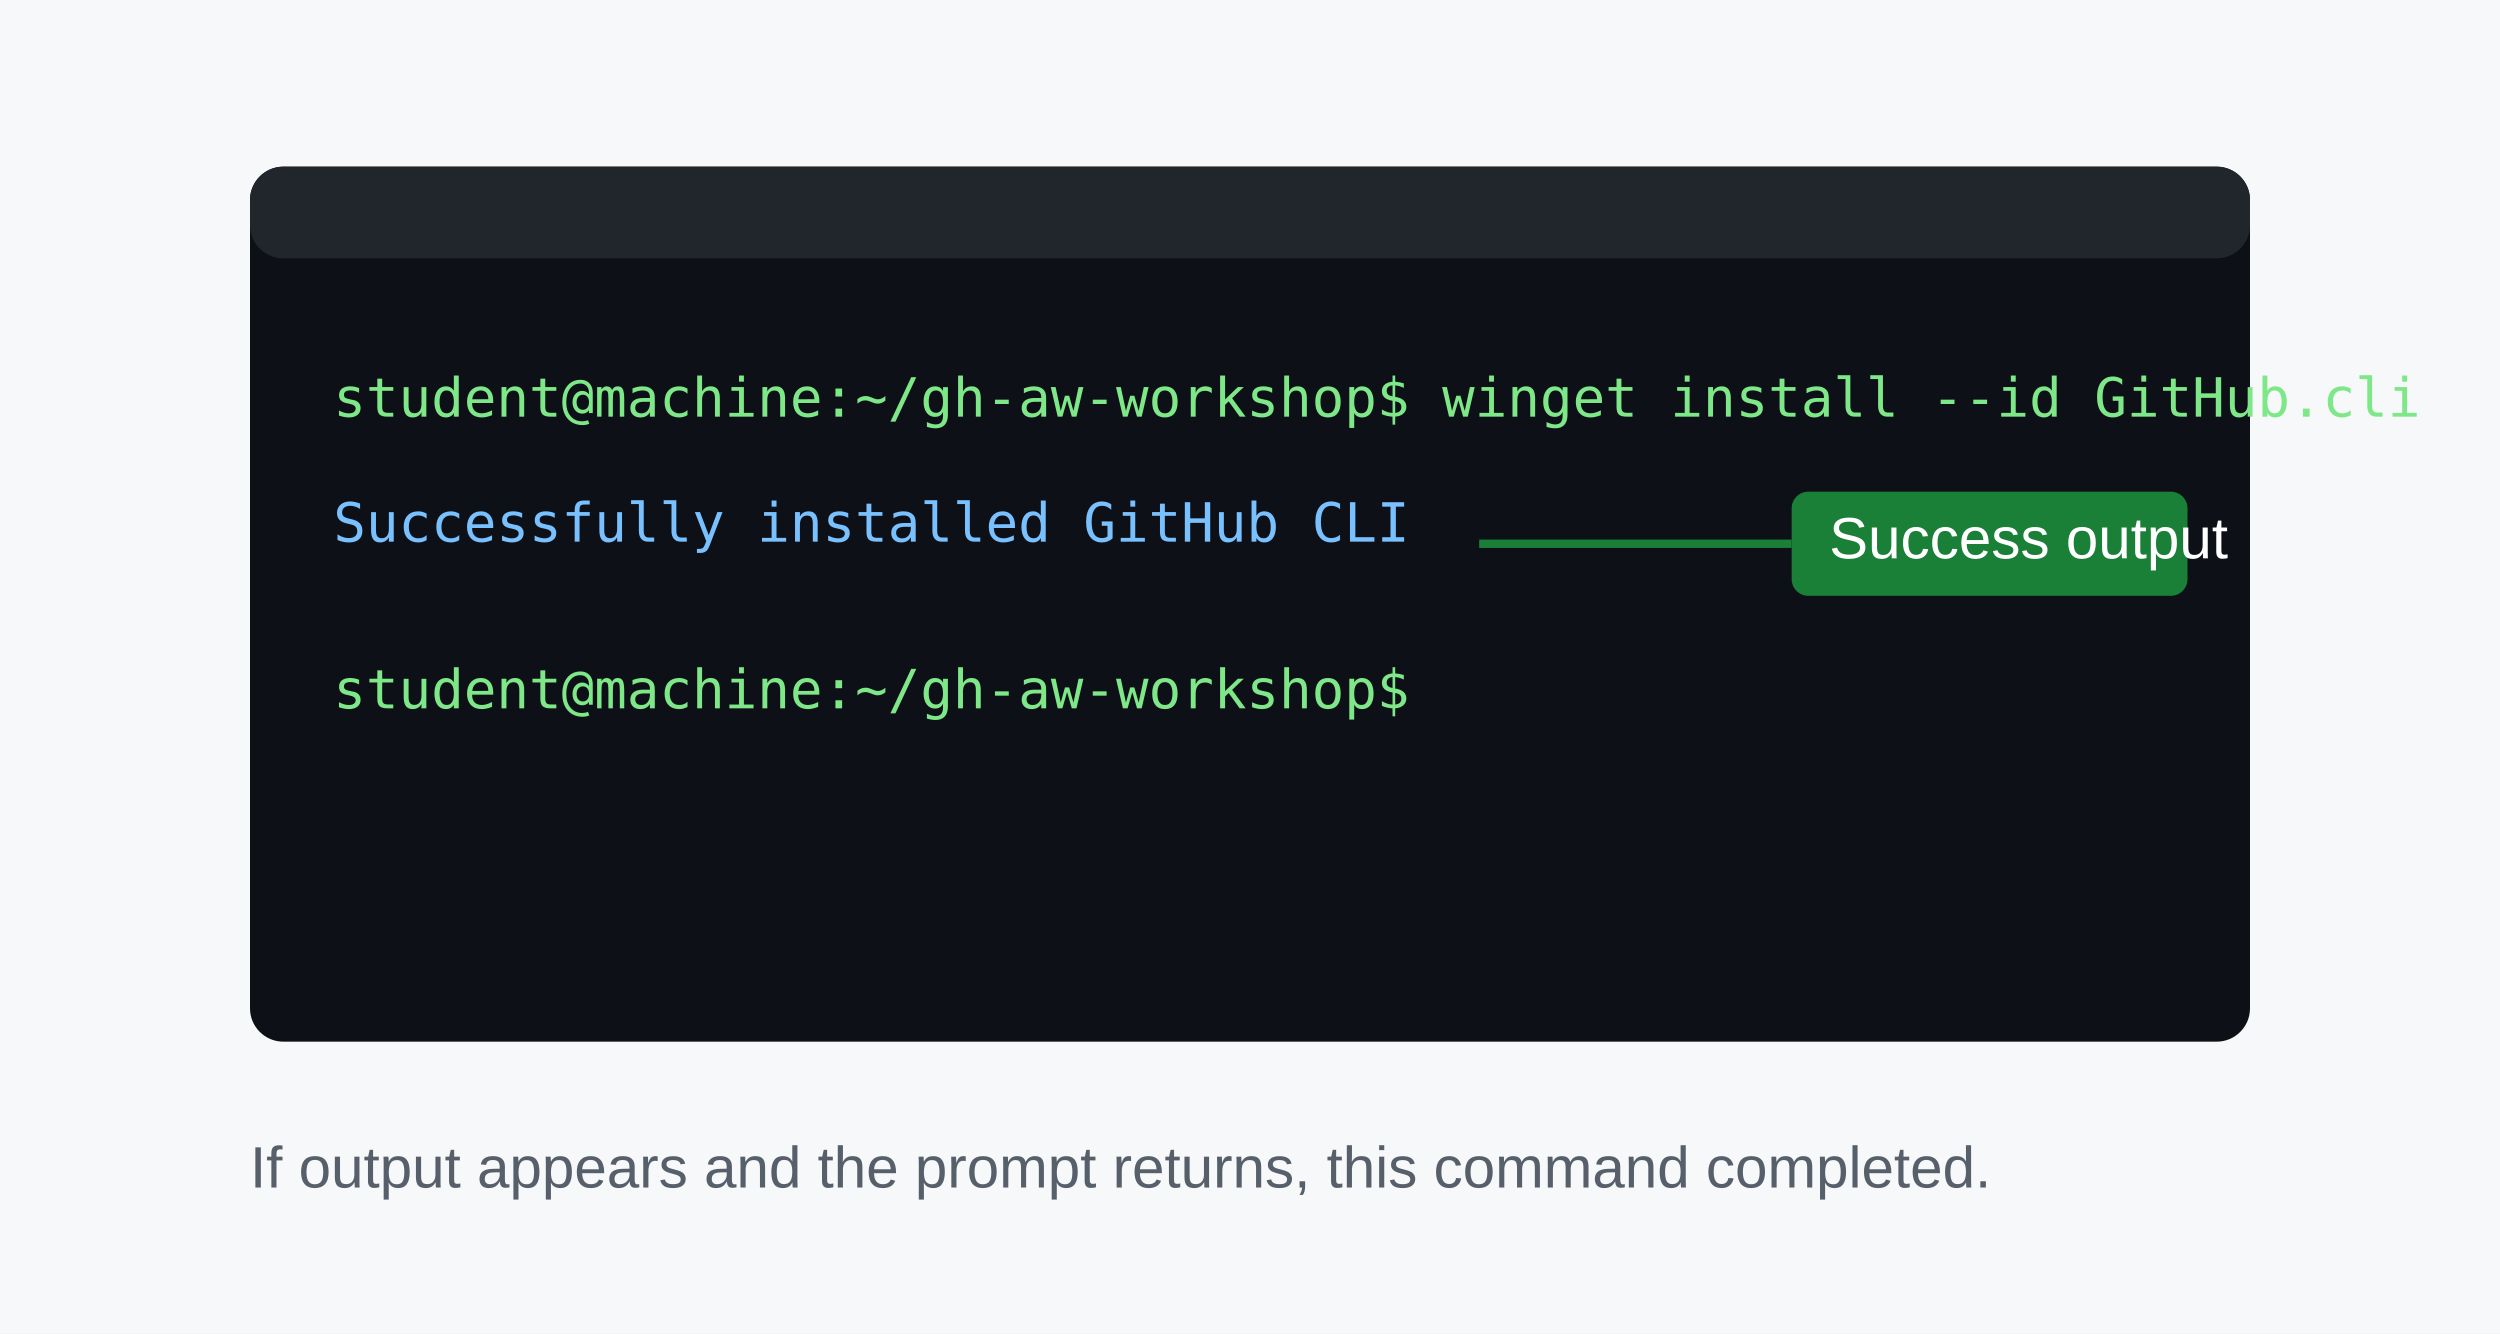
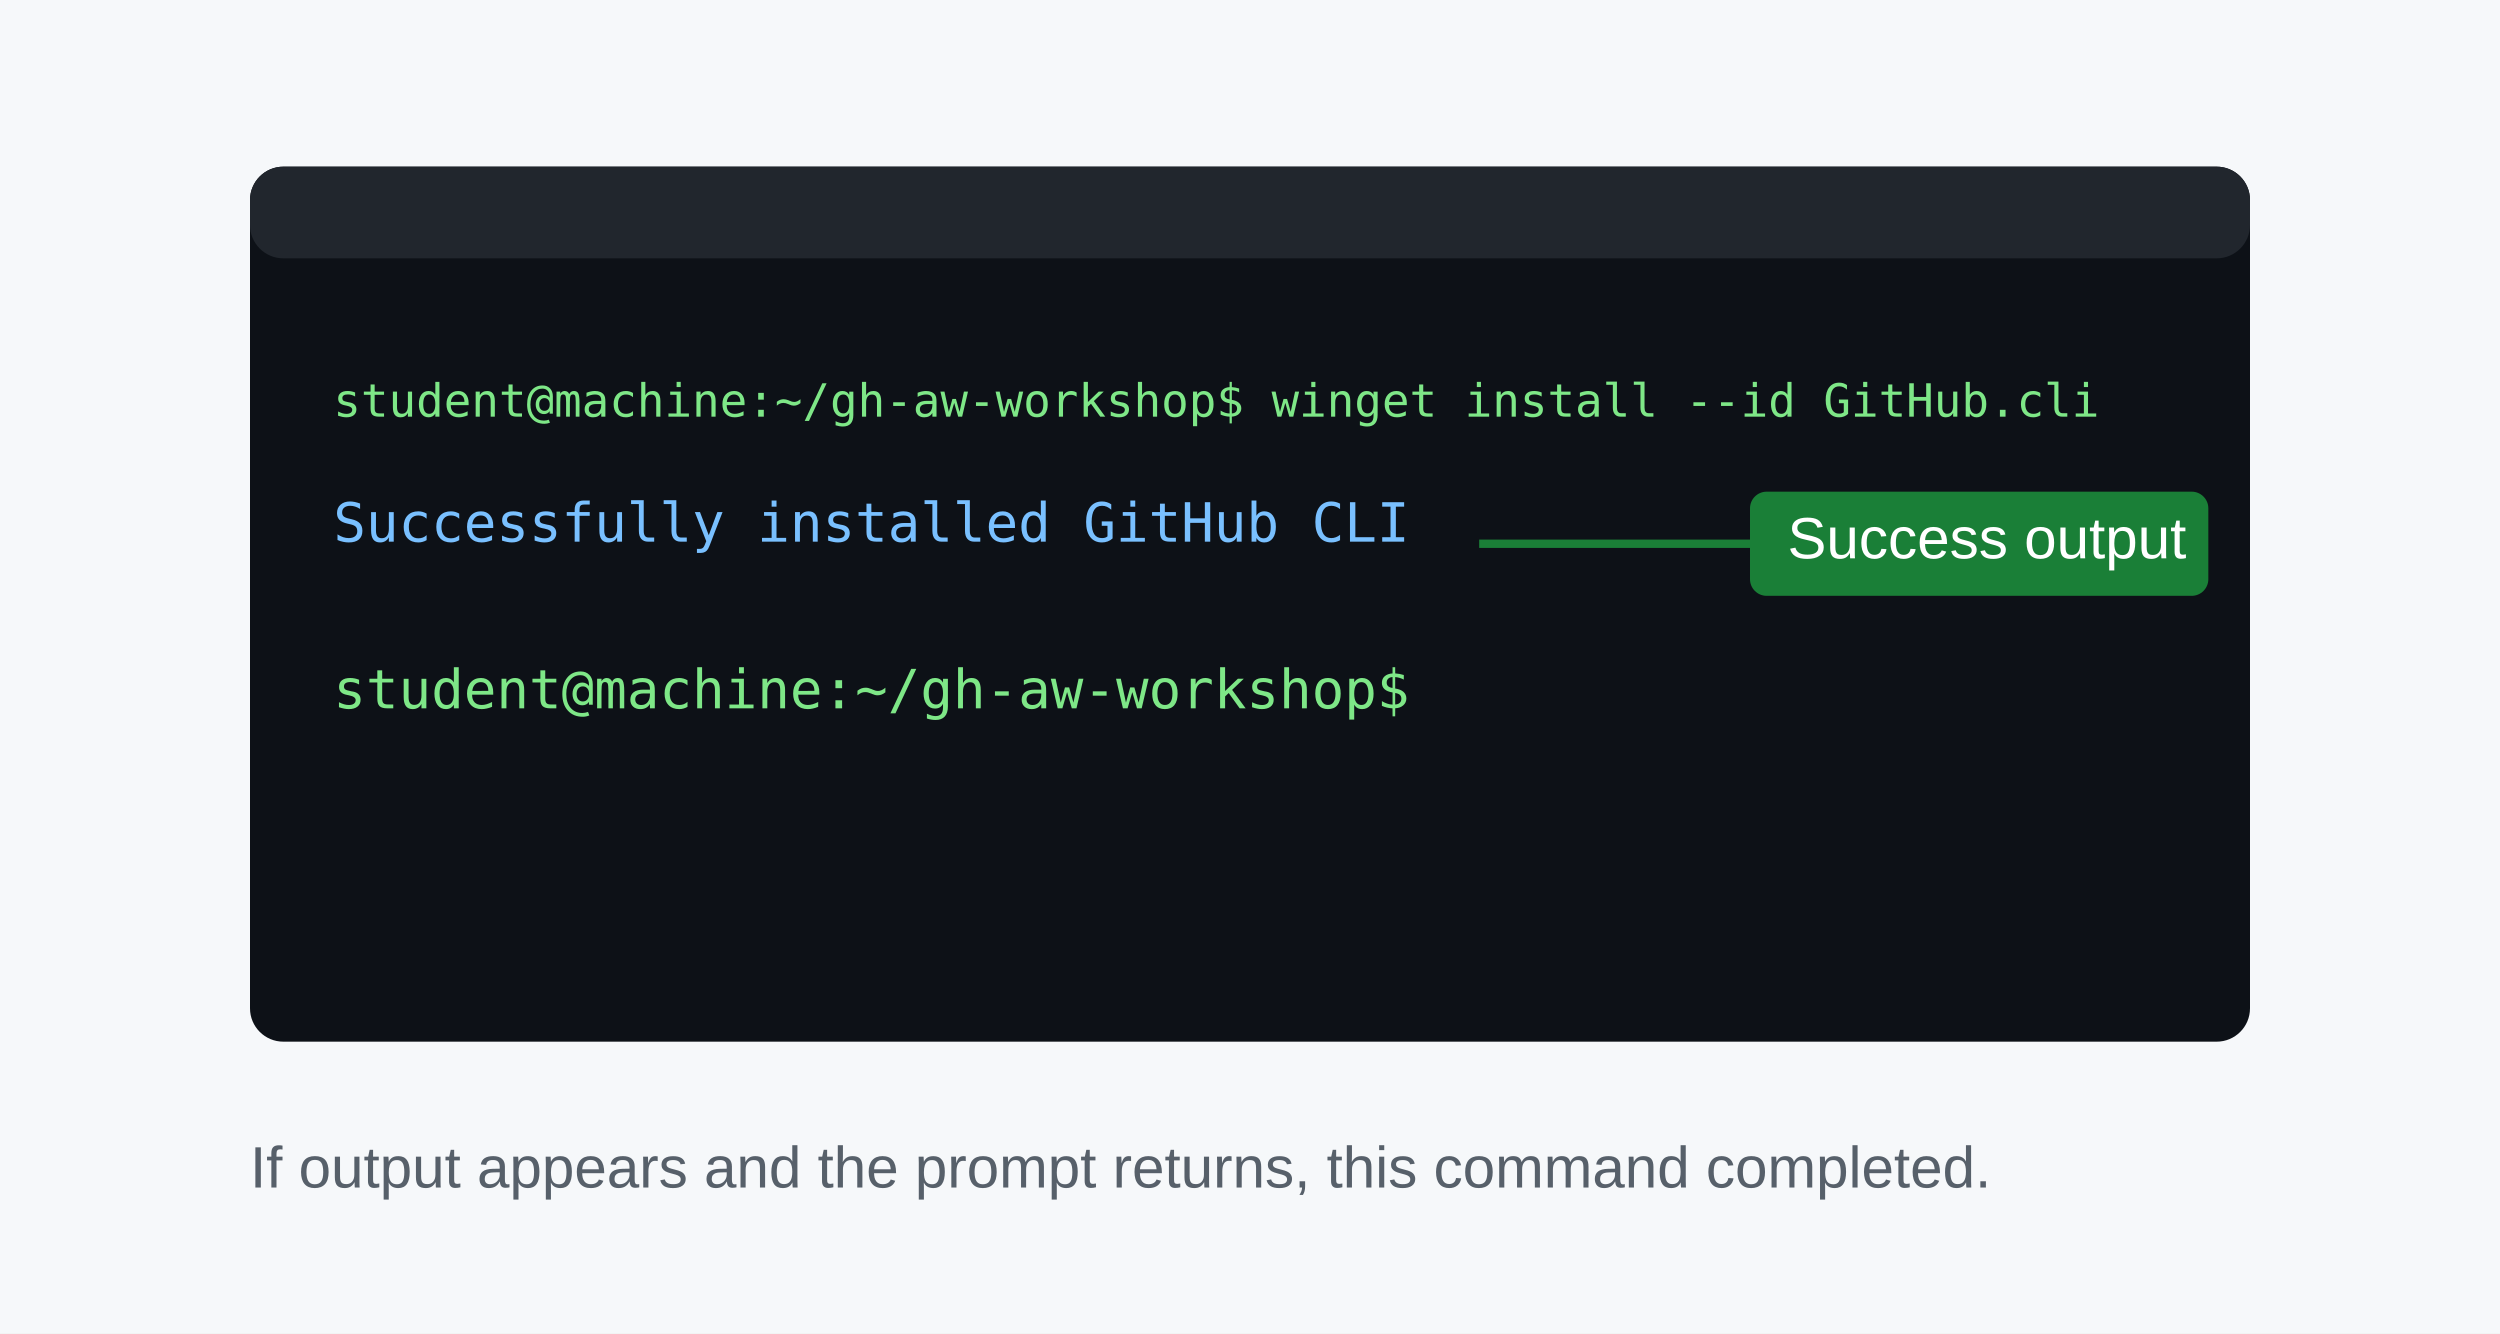
<svg xmlns="http://www.w3.org/2000/svg" width="1200" height="640" viewBox="0 0 1200 640" role="img" aria-label="Terminal success example for winget install --id GitHub.cli">
  <rect width="1200" height="640" fill="#f6f8fa" />
  <rect x="120" y="80" width="960" height="420" rx="16" fill="#0d1117" />
  <rect x="120" y="80" width="960" height="44" rx="16" fill="#21262d" />
-   <text x="160" y="200" fill="#7ee787" font-family="monospace" font-size="26">student@machine:~/gh-aw-workshop$ winget install --id GitHub.cli</text>
+   <text x="160" y="200" fill="#7ee787" font-family="monospace" font-size="22">student@machine:~/gh-aw-workshop$ winget install --id GitHub.cli</text>
  <text x="160" y="260" fill="#79c0ff" font-family="monospace" font-size="26">Successfully installed GitHub CLI</text>
  <text x="160" y="340" fill="#7ee787" font-family="monospace" font-size="26">student@machine:~/gh-aw-workshop$</text>
-   <rect x="860" y="236" width="190" height="50" rx="8" fill="#1a7f37" />
-   <text x="878" y="268" fill="#ffffff" font-family="Arial, sans-serif" font-size="28">Success output</text>
-   <line x1="860" y1="261" x2="710" y2="261" stroke="#1a7f37" stroke-width="4" />
+   <rect x="840" y="236" width="220" height="50" rx="8" fill="#1a7f37" />
+   <text x="858" y="268" fill="#ffffff" font-family="Arial, sans-serif" font-size="28">Success output</text>
+   <line x1="840" y1="261" x2="710" y2="261" stroke="#1a7f37" stroke-width="4" />
  <text x="120" y="570" fill="#57606a" font-family="Arial, sans-serif" font-size="28">If output appears and the prompt returns, this command completed.</text>
</svg>
